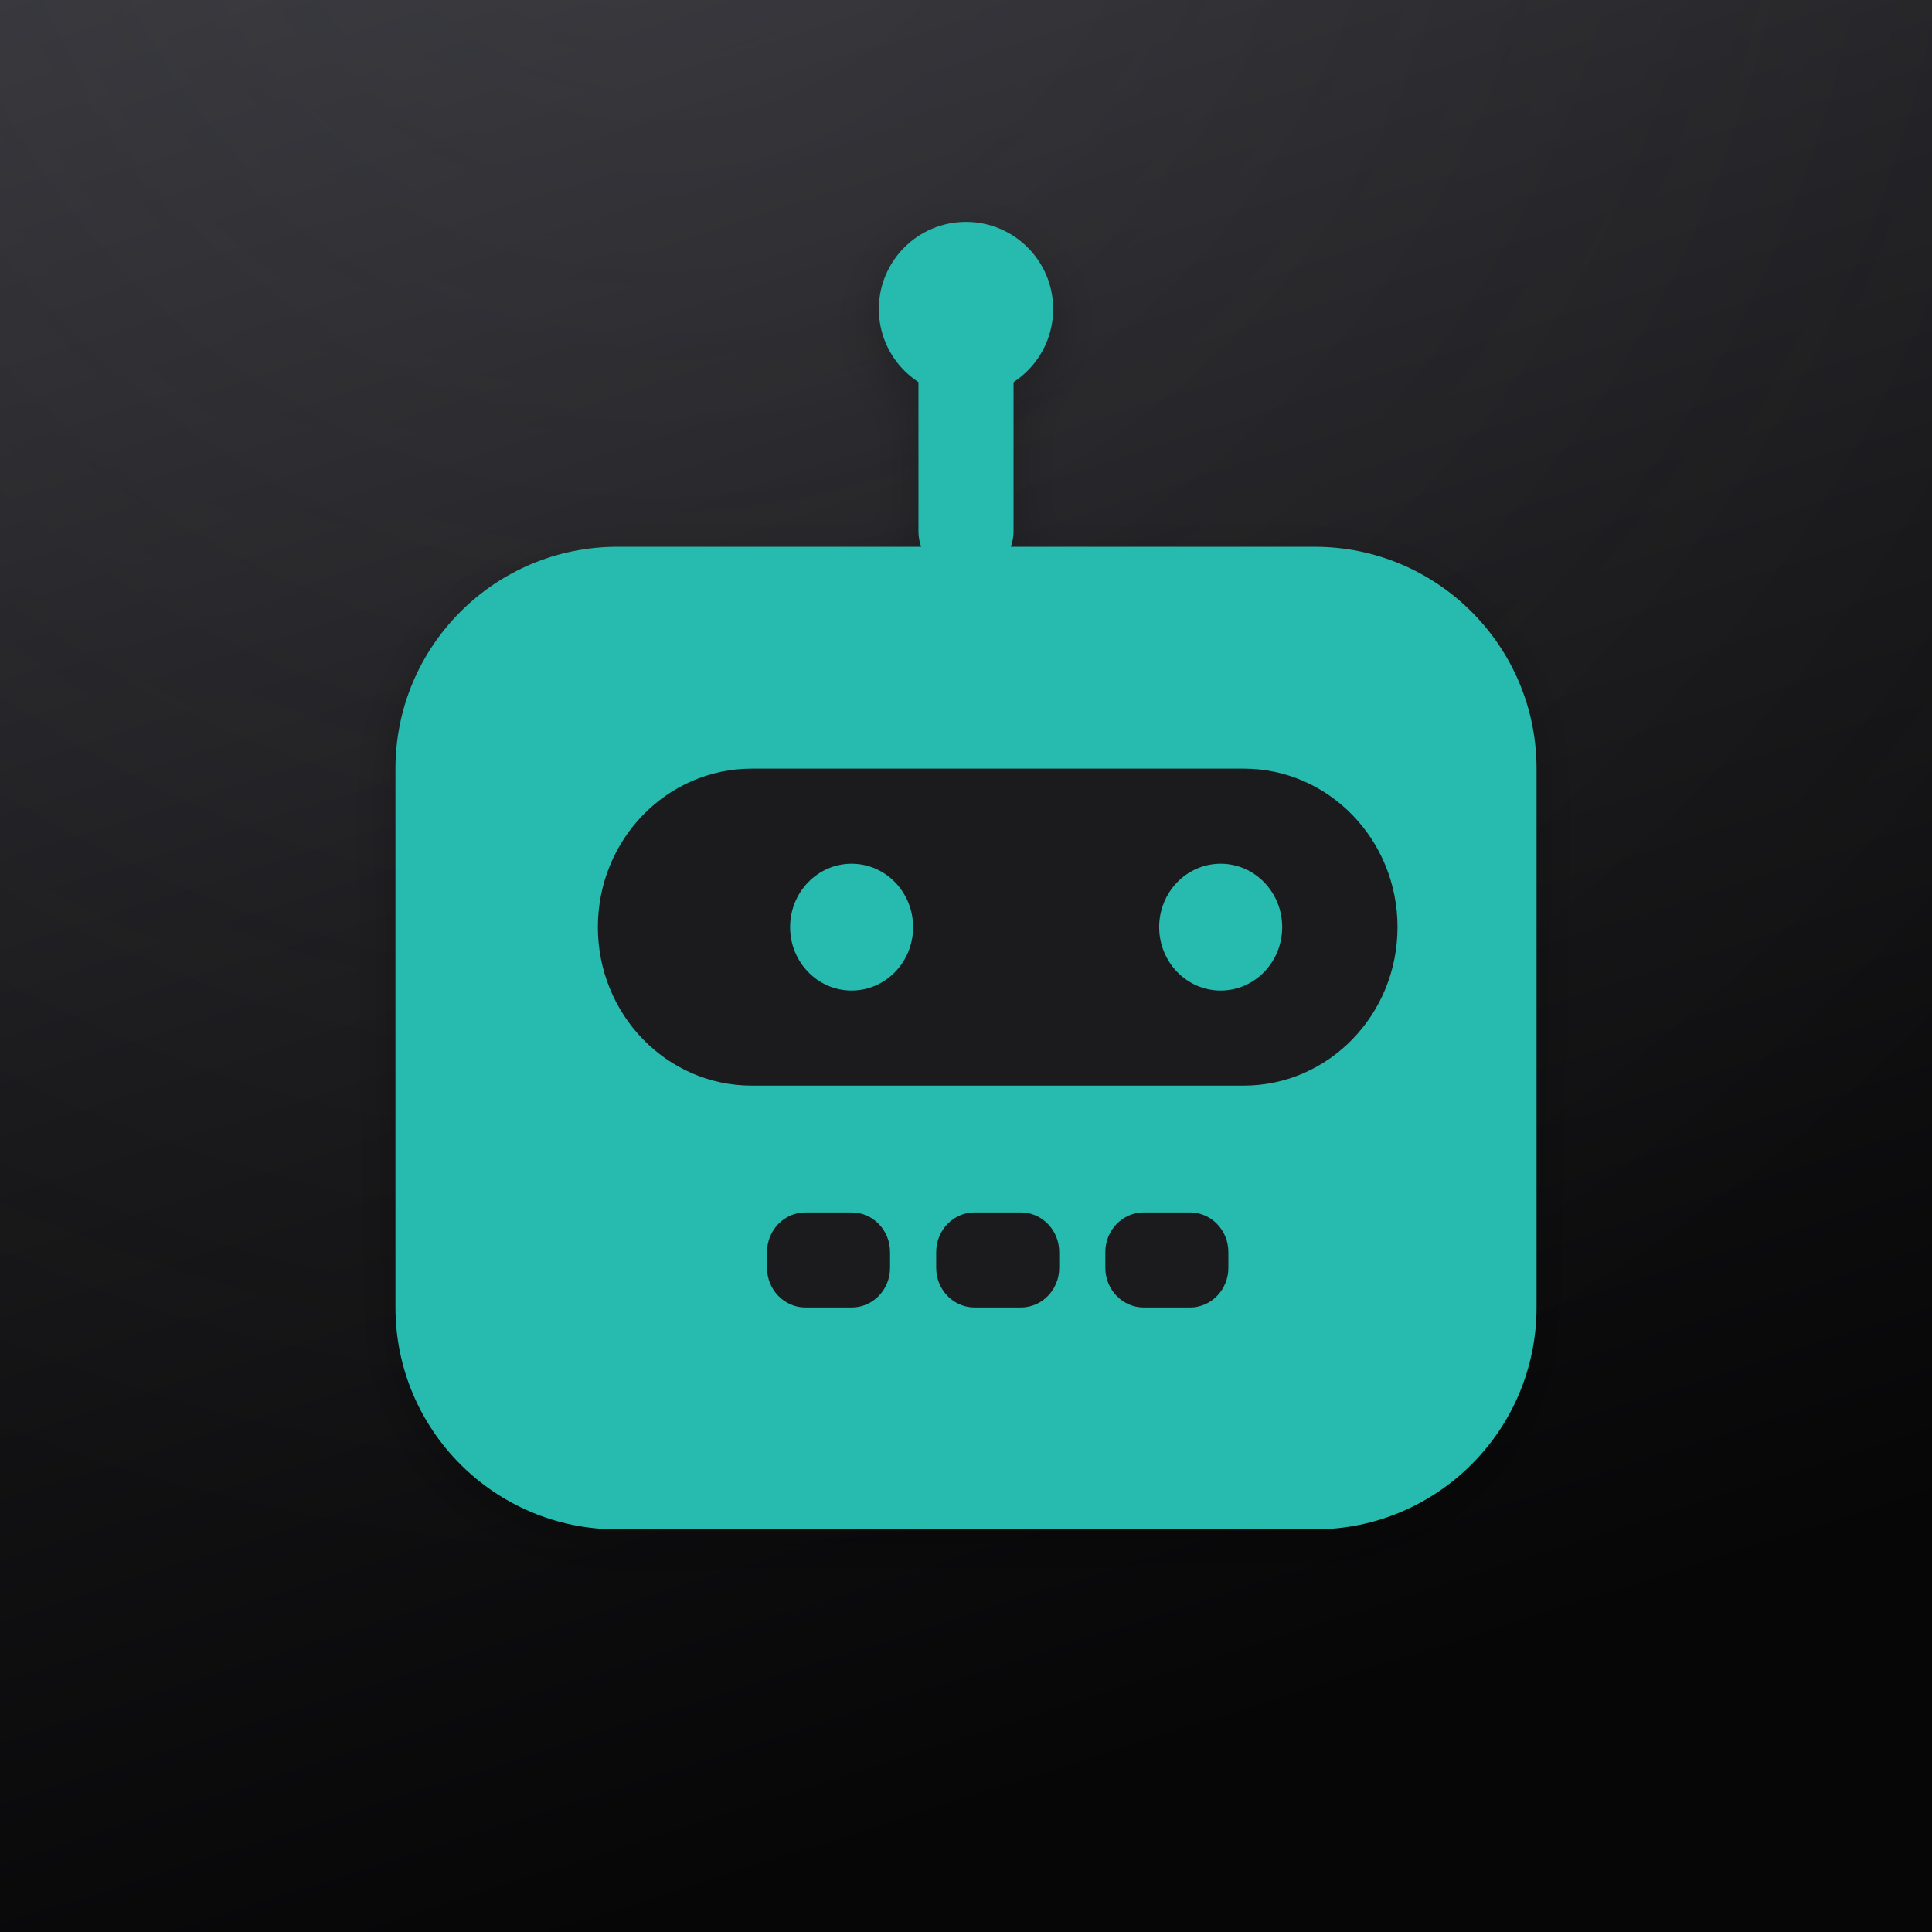
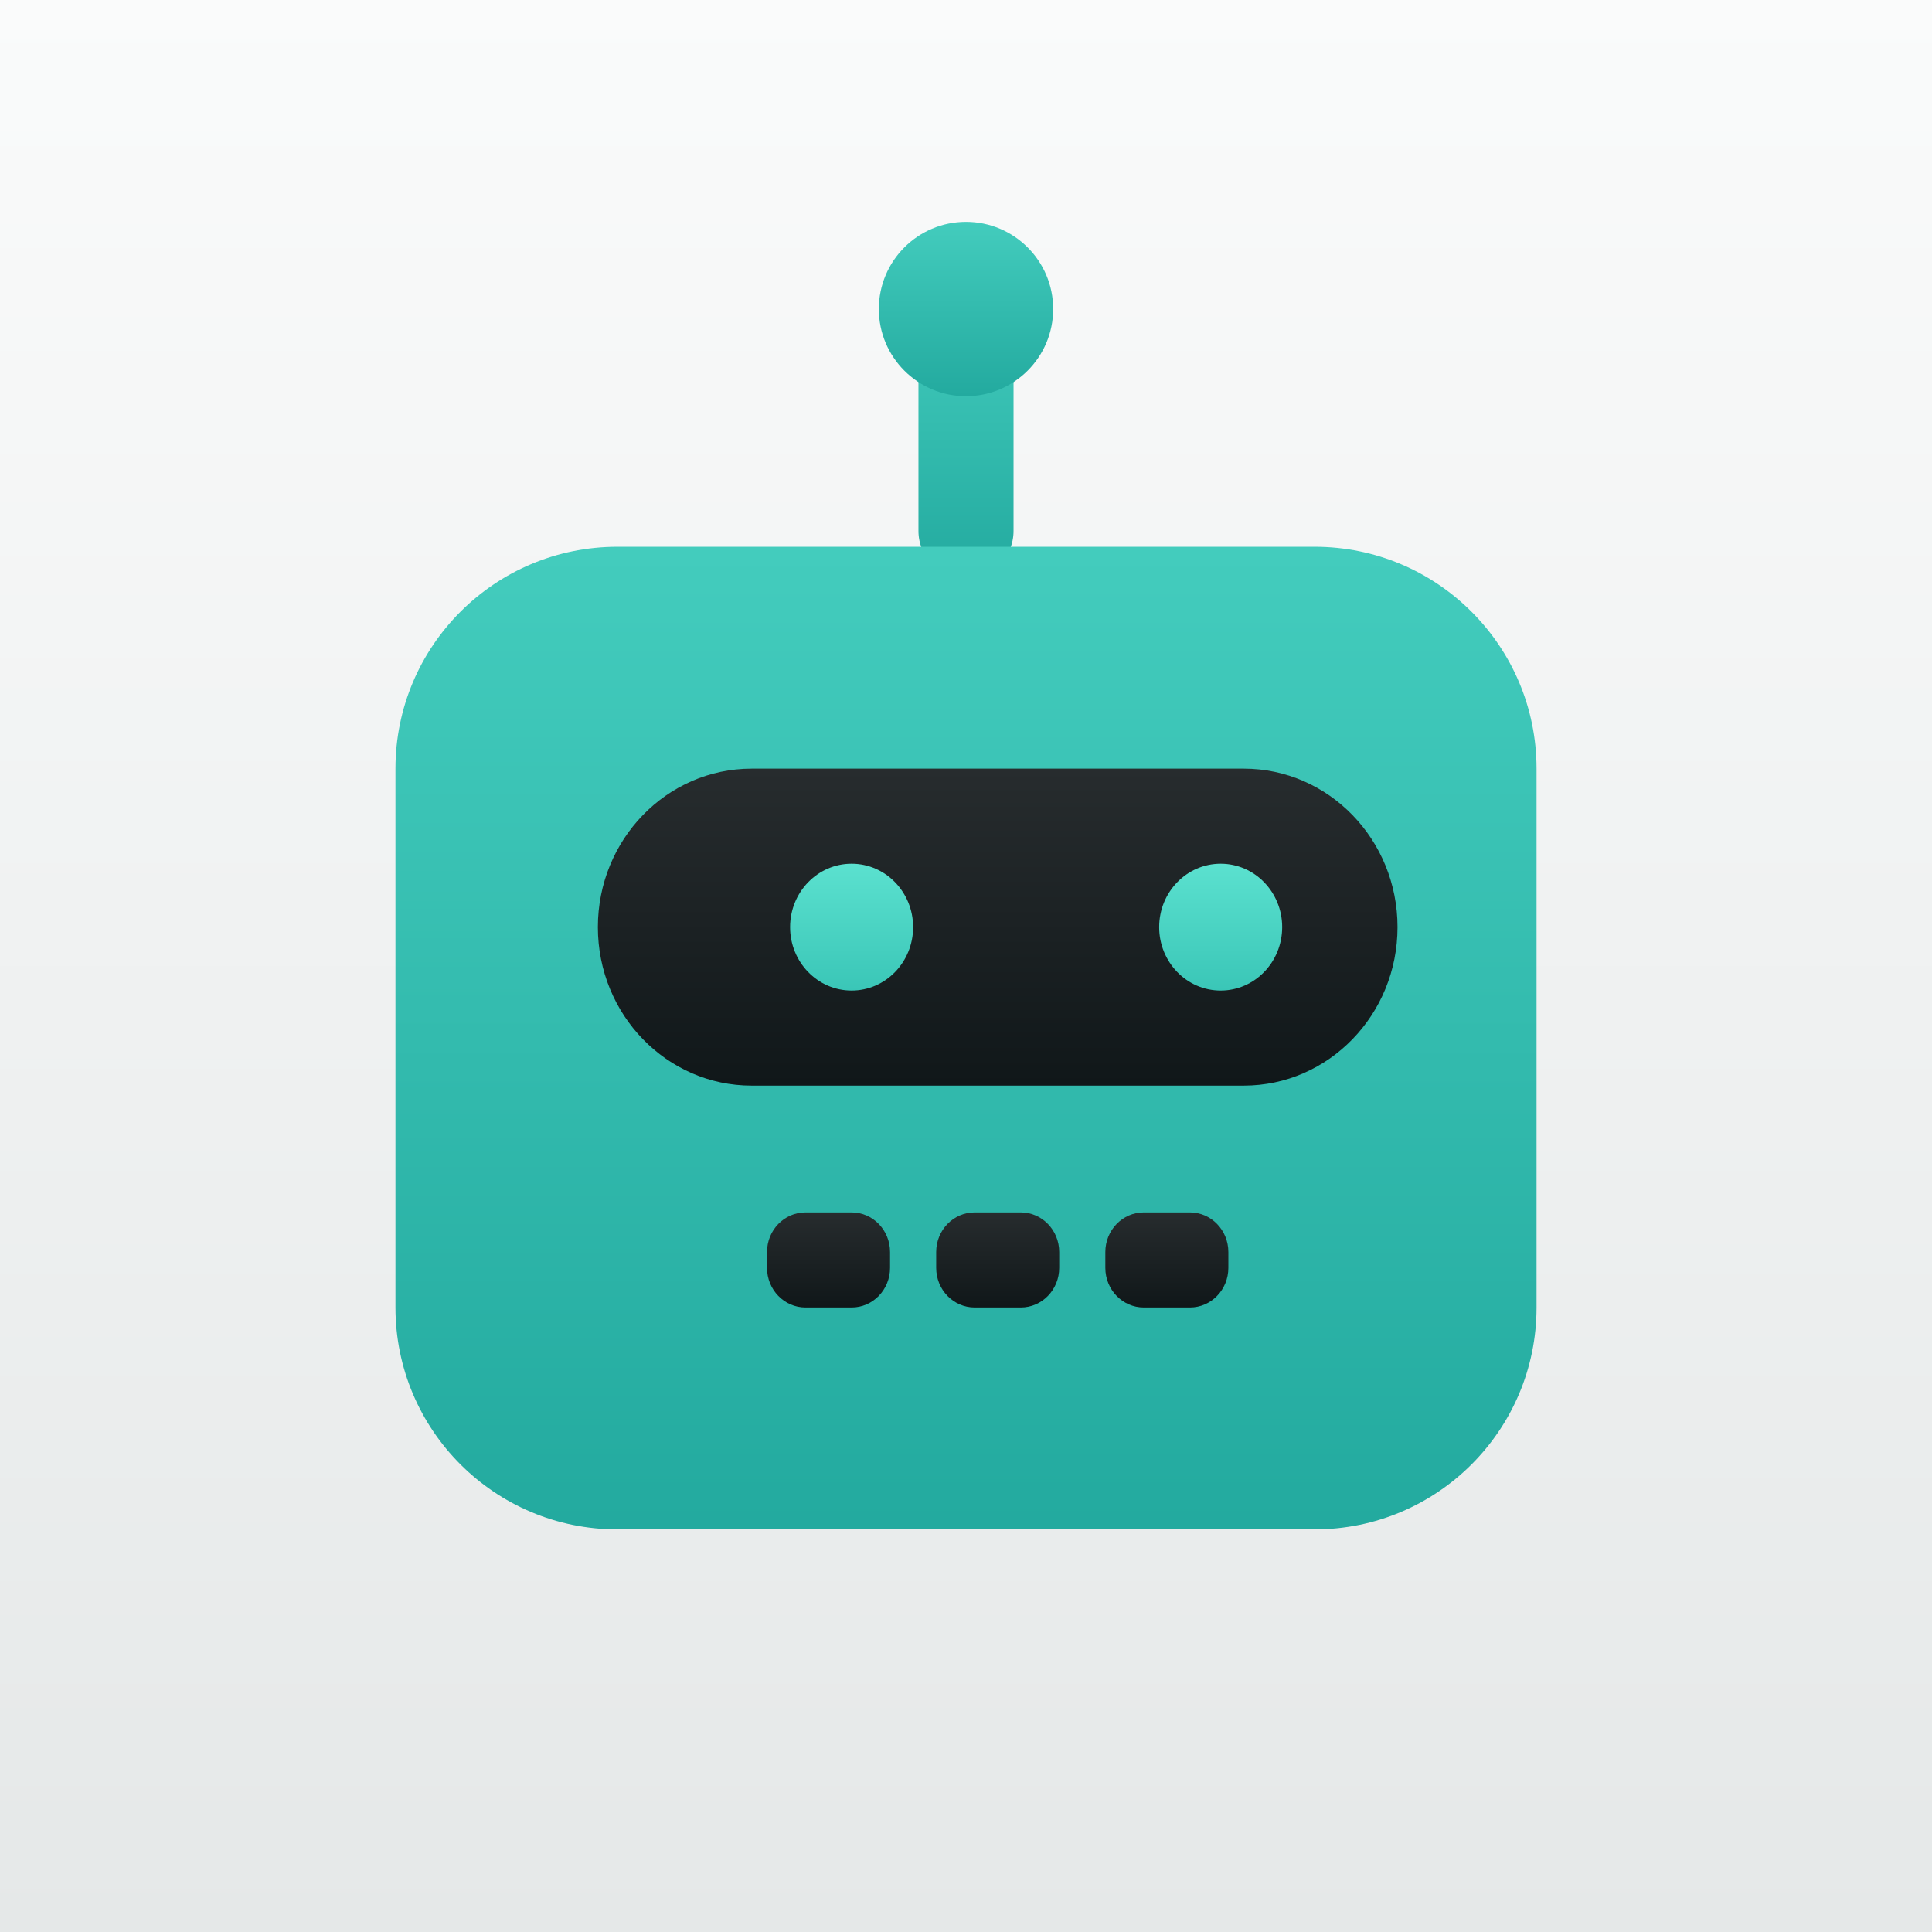
<svg xmlns="http://www.w3.org/2000/svg" width="1024" height="1024" viewBox="0 0 1024 1024">
  <defs>
-     <linearGradient id="background" x1="0" y1="0" x2="0.32" y2="1">
-       <stop offset="0" stop-color="#303035" />
-       <stop offset="0.52" stop-color="#171719" />
-       <stop offset="1" stop-color="#060607" />
+     <linearGradient id="background" x1="0" y1="0" x2="0" y2="1">
+       <stop offset="0" stop-color="rgba(250,251,251,1)" />
+       <stop offset="1" stop-color="rgba(229,232,232,1)" />
    </linearGradient>
-     <radialGradient id="light" cx="0.34" cy="-0.12" r="0.94">
-       <stop offset="0" stop-color="#777780" stop-opacity="0.19" />
-       <stop offset="1" stop-color="#777780" stop-opacity="0" />
-     </radialGradient>
-     <filter id="shadow" x="-40%" y="-30%" width="180%" height="180%" color-interpolation-filters="sRGB">
-       <feGaussianBlur in="SourceAlpha" stdDeviation="1.6" />
-       <feOffset dy="1.1" />
-       <feComponentTransfer>
-         <feFuncA type="linear" slope="0.24" />
-       </feComponentTransfer>
-       <feMerge>
-         <feMergeNode />
-         <feMergeNode in="SourceGraphic" />
-       </feMerge>
-     </filter>
+     <linearGradient id="layer-0" x1="0" y1="0" x2="0" y2="1">
+       <stop offset="0" stop-color="rgba(67,204,189,1)" />
+       <stop offset="1" stop-color="rgba(35,170,159,1)" />
+     </linearGradient>
+     <linearGradient id="layer-1" x1="0" y1="0" x2="0" y2="1">
+       <stop offset="0" stop-color="rgba(39,44,46,1)" />
+       <stop offset="1" stop-color="rgba(16,23,25,1)" />
+     </linearGradient>
+     <linearGradient id="layer-2" x1="0" y1="0" x2="0" y2="1">
+       <stop offset="0" stop-color="rgba(91,225,207,1)" />
+       <stop offset="1" stop-color="rgba(58,198,183,1)" />
+     </linearGradient>
  </defs>
  <rect width="1024" height="1024" fill="url(#background)" />
-   <rect width="1024" height="1024" fill="url(#light)" />
-   <g transform="translate(92 105) scale(8.4)" filter="url(#shadow)">
-     <rect x="47" y="6" width="6" height="18" rx="3" fill="#27baae" />
-     <circle cx="50" cy="7" r="5.5" fill="#27baae" />
-     <rect x="14" y="22" width="72" height="62" rx="14" fill="#27baae" />
+   <g transform="translate(92 105) scale(8.4)" fill="url(#layer-0)">
+     <rect x="47" y="6" width="6" height="18" rx="3" />
+     <circle cx="50" cy="7" r="5.5" />
+     <rect x="14" y="22" width="72" height="62" rx="14" />
+   </g>
+   <g transform="translate(92 105) scale(8.4)" fill="url(#layer-1)">
    <g transform="translate(52 0) scale(0.9703 1) translate(-50 0)">
-       <rect x="24" y="36" width="52" height="20" rx="10" fill="#1b1b1d" />
-       <g fill="#27baae">
-         <circle cx="40.5" cy="46" r="4" />
-         <circle cx="64.5" cy="46" r="4" />
-       </g>
-       <g fill="#1b1b1d">
-         <rect x="35" y="64" width="8" height="6" rx="2.5" />
-         <rect x="46" y="64" width="8" height="6" rx="2.5" />
-         <rect x="57" y="64" width="8" height="6" rx="2.5" />
-       </g>
+       <rect x="24" y="36" width="52" height="20" rx="10" />
+       <rect x="35" y="64" width="8" height="6" rx="2.5" />
+       <rect x="46" y="64" width="8" height="6" rx="2.5" />
+       <rect x="57" y="64" width="8" height="6" rx="2.5" />
+     </g>
+   </g>
+   <g transform="translate(92 105) scale(8.4)" fill="url(#layer-2)">
+     <g transform="translate(52 0) scale(0.9703 1) translate(-50 0)">
+       <circle cx="40.5" cy="46" r="4" />
+       <circle cx="64.5" cy="46" r="4" />
    </g>
  </g>
</svg>
